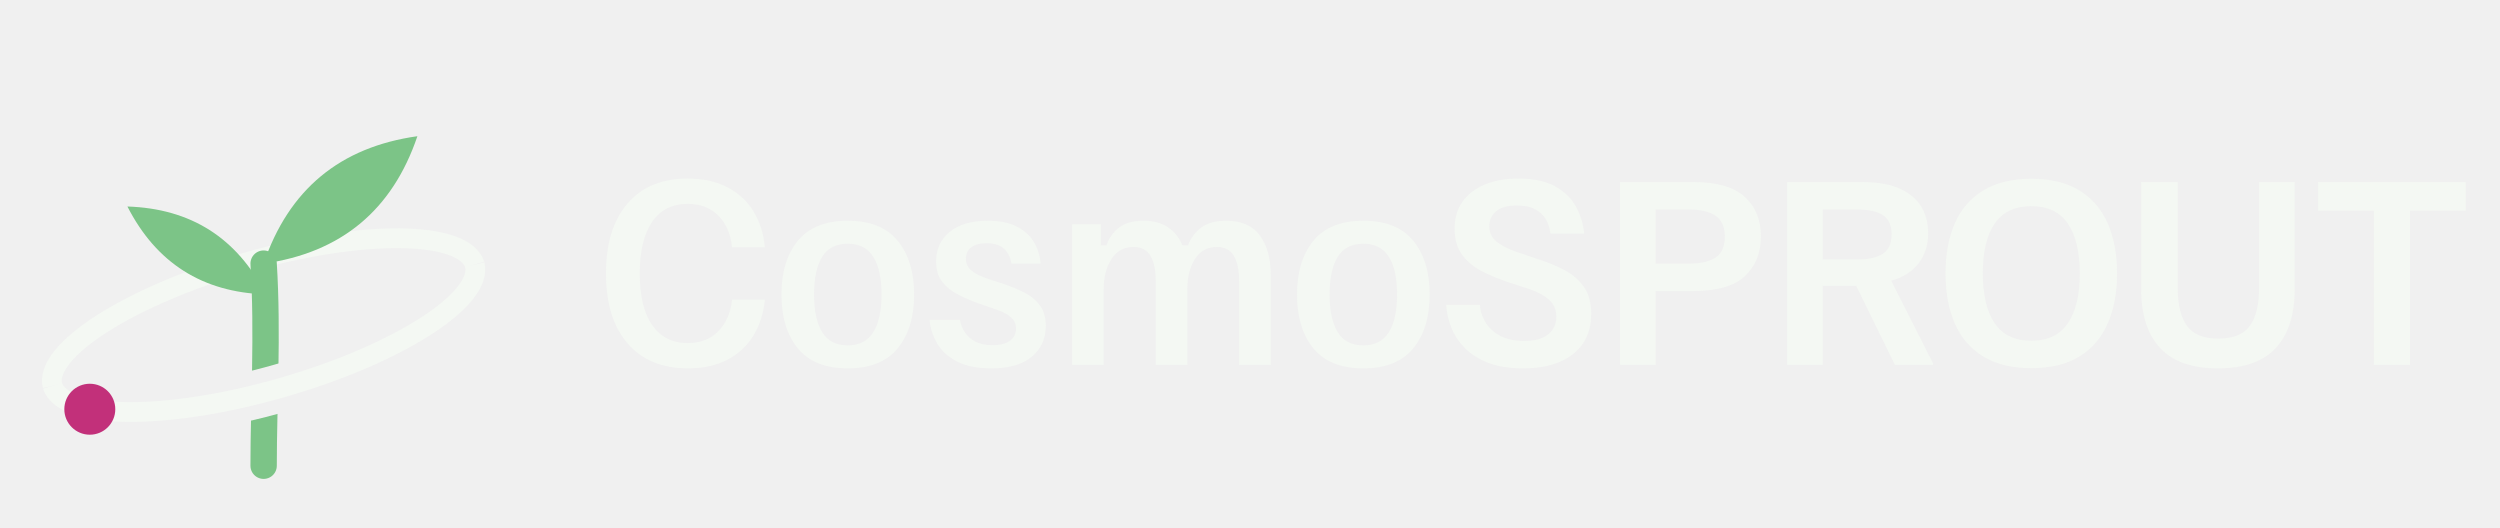
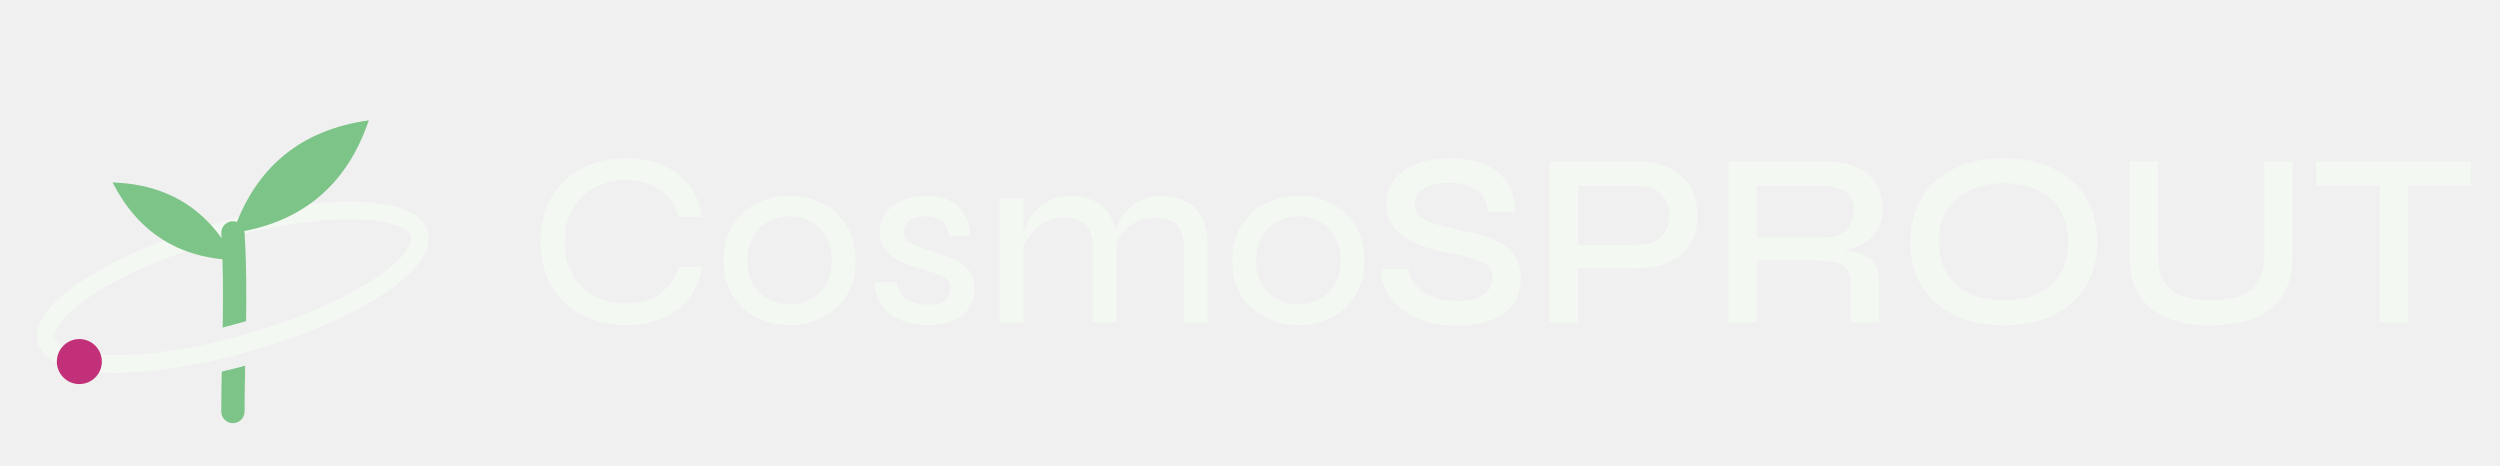
- <svg xmlns="http://www.w3.org/2000/svg" viewBox="0 0 569 120" width="569" height="120" role="img" aria-label="CosmoSPROUT">
+ <svg xmlns="http://www.w3.org/2000/svg" viewBox="0 0 644 120" width="644" height="120" role="img" aria-label="CosmoSPROUT">
  <defs>
    <mask id="gapl-white" maskUnits="userSpaceOnUse" x="0" y="0" width="120" height="120">
      <rect width="120" height="120" fill="#fff" />
      <path d="M108.06,60.22 A50,15 -16 0 1 11.94,87.78" fill="none" stroke="#000" stroke-width="11" />
    </mask>
  </defs>
  <path d="M11.94,87.78 A50,15 -16 0 1 108.06,60.22" fill="none" stroke="#F4F8F3" stroke-width="4.5" />
  <g mask="url(#gapl-white)">
    <path d="M60,106 C60,92 61,76 60,60" fill="none" stroke="#7CC487" stroke-width="6" stroke-linecap="round" />
  </g>
  <path d="M60.50,67.00 Q50.65,47.71 29.00,47.00 Q38.85,66.29 60.50,67.00Z" fill="#7CC487" />
  <path d="M60.00,60.00 Q86.43,56.28 95.00,31.00 Q68.57,34.72 60.00,60.00Z" fill="#7CC487" />
  <path d="M108.06,60.22 A50,15 -16 0 1 11.94,87.78" fill="none" stroke="#F4F8F3" stroke-width="4.5" />
  <circle cx="20.44" cy="93.14" r="5.8" fill="#C2307A" />
  <g transform="translate(136,83.04)" fill="#F4F8F3">
-     <path d="M20.59,0.80 Q11.73,0.80 6.82,-4.90 Q1.92,-10.61 1.92,-20.80 Q1.92,-30.99 6.80,-36.69 Q11.68,-42.40 20.53,-42.40 Q25.76,-42.40 29.54,-40.42 Q33.33,-38.45 35.49,-34.93 Q37.65,-31.41 38.08,-26.77 L30.61,-26.77 Q30.13,-31.36 27.46,-34.00 Q24.80,-36.64 20.53,-36.64 Q15.20,-36.64 12.40,-32.50 Q9.60,-28.37 9.60,-20.80 Q9.60,-13.07 12.45,-9.01 Q15.31,-4.96 20.48,-4.96 Q24.96,-4.96 27.57,-7.73 Q30.19,-10.51 30.61,-14.83 L38.08,-14.83 Q37.65,-10.24 35.49,-6.69 Q33.33,-3.15 29.57,-1.17 Q25.81,0.80 20.59,0.80 Z M56.96,0.80 Q49.33,0.80 45.59,-3.76 Q41.86,-8.32 41.86,-16.00 Q41.86,-23.68 45.59,-28.24 Q49.33,-32.80 56.96,-32.80 Q64.58,-32.80 68.31,-28.24 Q72.05,-23.68 72.05,-16.00 Q72.05,-8.32 68.31,-3.76 Q64.58,0.80 56.96,0.80 Z M56.96,-4.43 Q60.90,-4.43 62.77,-7.44 Q64.64,-10.45 64.64,-16.00 Q64.64,-21.60 62.77,-24.58 Q60.90,-27.57 56.96,-27.57 Q52.96,-27.57 51.12,-24.58 Q49.28,-21.60 49.28,-16.00 Q49.28,-10.45 51.12,-7.44 Q52.96,-4.43 56.96,-4.43 Z M89.60,0.80 Q84.74,0.80 81.70,-0.82 Q78.66,-2.45 77.22,-5.01 Q75.78,-7.57 75.57,-10.24 L82.50,-10.24 Q82.72,-8.75 83.60,-7.41 Q84.48,-6.08 86.02,-5.28 Q87.57,-4.48 89.92,-4.48 Q92.58,-4.48 93.91,-5.52 Q95.25,-6.56 95.25,-8.27 Q95.25,-9.76 94.13,-10.80 Q93.01,-11.84 90.61,-12.64 L86.77,-13.97 Q84.10,-14.93 81.91,-16.08 Q79.73,-17.23 78.39,-18.99 Q77.06,-20.75 77.06,-23.52 Q77.06,-27.73 80.15,-30.26 Q83.25,-32.80 88.80,-32.80 Q92.80,-32.80 95.38,-31.49 Q97.97,-30.19 99.30,-27.97 Q100.64,-25.76 100.85,-23.04 L94.18,-23.04 Q93.97,-25.01 92.61,-26.34 Q91.25,-27.68 88.53,-27.68 Q86.24,-27.68 85.04,-26.74 Q83.84,-25.81 83.84,-24.16 Q83.84,-22.56 85.04,-21.52 Q86.24,-20.48 88.69,-19.63 L92.48,-18.40 Q95.14,-17.49 97.33,-16.34 Q99.52,-15.20 100.77,-13.41 Q102.02,-11.63 102.02,-8.85 Q102.02,-4.53 98.85,-1.86 Q95.68,0.80 89.60,0.80 Z M108.00,-0.00 L108.00,-32.00 L114.56,-32.00 L114.56,-27.20 L115.84,-27.20 Q116.69,-29.71 118.71,-31.25 Q120.74,-32.80 124.26,-32.80 Q127.62,-32.80 129.83,-31.30 Q132.05,-29.81 133.12,-27.20 L134.40,-27.20 Q135.36,-29.76 137.46,-31.28 Q139.57,-32.80 143.09,-32.80 Q148.32,-32.80 150.77,-29.41 Q153.22,-26.03 153.22,-20.43 L153.22,-0.00 L146.02,-0.00 L146.02,-19.09 Q146.02,-22.83 144.82,-24.83 Q143.62,-26.83 140.96,-26.83 Q137.70,-26.83 135.97,-24.08 Q134.24,-21.33 134.24,-17.28 L134.24,-0.00 L127.04,-0.00 L127.04,-19.09 Q127.04,-22.83 125.84,-24.83 Q124.64,-26.83 121.97,-26.83 Q118.72,-26.83 116.96,-24.08 Q115.20,-21.33 115.20,-17.28 L115.20,-0.00 L108.00,-0.00 Z M174.30,0.80 Q166.67,0.80 162.93,-3.76 Q159.20,-8.32 159.20,-16.00 Q159.20,-23.68 162.93,-28.24 Q166.67,-32.80 174.30,-32.80 Q181.92,-32.80 185.65,-28.24 Q189.39,-23.68 189.39,-16.00 Q189.39,-8.32 185.65,-3.76 Q181.92,0.80 174.30,0.80 Z M174.30,-4.43 Q178.24,-4.43 180.11,-7.44 Q181.98,-10.45 181.98,-16.00 Q181.98,-21.60 180.11,-24.58 Q178.24,-27.57 174.30,-27.57 Q170.30,-27.57 168.46,-24.58 Q166.62,-21.60 166.62,-16.00 Q166.62,-10.45 168.46,-7.44 Q170.30,-4.43 174.30,-4.43 Z" />
-     <path transform="translate(191.39,0)" d="M19.31,0.80 Q14.61,0.80 11.36,-0.45 Q8.11,-1.71 6.03,-3.81 Q3.95,-5.92 2.93,-8.48 Q1.92,-11.04 1.76,-13.65 L9.44,-13.65 Q9.55,-11.63 10.67,-9.73 Q11.79,-7.84 14.00,-6.64 Q16.21,-5.44 19.57,-5.44 Q23.15,-5.44 24.99,-6.96 Q26.83,-8.48 26.83,-10.93 Q26.83,-13.39 25.17,-14.83 Q23.52,-16.27 20.91,-17.17 L15.36,-18.99 Q12.43,-20.00 9.76,-21.38 Q7.09,-22.77 5.38,-25.06 Q3.68,-27.36 3.68,-30.99 Q3.68,-34.67 5.52,-37.20 Q7.36,-39.73 10.61,-41.06 Q13.87,-42.40 18.13,-42.40 Q23.47,-42.40 26.67,-40.56 Q29.87,-38.72 31.36,-35.89 Q32.85,-33.07 33.17,-29.87 L25.49,-29.87 Q25.33,-31.47 24.56,-32.93 Q23.79,-34.40 22.16,-35.33 Q20.53,-36.27 17.76,-36.27 Q14.72,-36.27 13.14,-34.96 Q11.57,-33.65 11.57,-31.57 Q11.57,-29.33 13.28,-28.00 Q14.99,-26.67 17.65,-25.76 L23.15,-23.89 Q26.13,-22.93 28.77,-21.52 Q31.41,-20.11 33.09,-17.76 Q34.77,-15.41 34.77,-11.57 Q34.77,-5.76 30.66,-2.48 Q26.56,0.80 19.31,0.80 Z M41.34,-0.00 L41.34,-41.60 L58.08,-41.60 Q66.03,-41.60 69.71,-38.24 Q73.39,-34.88 73.39,-29.23 Q73.39,-23.57 69.73,-20.18 Q66.08,-16.80 58.08,-16.80 L49.44,-16.80 L49.44,-0.00 L41.34,-0.00 Z M49.44,-23.04 L57.02,-23.04 Q60.96,-23.04 63.07,-24.42 Q65.18,-25.81 65.18,-29.17 Q65.18,-32.53 63.07,-33.94 Q60.96,-35.36 57.02,-35.36 L49.44,-35.36 L49.44,-23.04 Z M79.36,-0.00 L79.36,-41.60 L96.48,-41.60 Q101.76,-41.60 105.06,-40.08 Q108.37,-38.56 109.91,-35.97 Q111.46,-33.39 111.46,-29.97 Q111.46,-26.03 109.33,-23.17 Q107.20,-20.32 103.04,-19.15 L112.58,-0.32 L112.58,-0.00 L103.89,-0.00 L95.09,-17.97 L87.46,-17.97 L87.46,-0.00 L79.36,-0.00 Z M87.46,-24.00 L95.41,-24.00 Q99.20,-24.00 101.17,-25.30 Q103.14,-26.61 103.14,-29.71 Q103.14,-32.80 101.14,-34.08 Q99.14,-35.36 95.41,-35.36 L87.46,-35.36 L87.46,-24.00 Z M134.93,0.75 Q128.37,0.75 124.02,-1.89 Q119.68,-4.53 117.54,-9.38 Q115.41,-14.24 115.41,-20.80 Q115.41,-27.41 117.54,-32.24 Q119.68,-37.07 124.02,-39.71 Q128.37,-42.35 134.93,-42.35 Q141.54,-42.35 145.86,-39.71 Q150.18,-37.07 152.31,-32.24 Q154.45,-27.41 154.45,-20.80 Q154.45,-14.24 152.31,-9.38 Q150.18,-4.53 145.86,-1.89 Q141.54,0.75 134.93,0.75 Z M134.93,-5.49 Q140.58,-5.49 143.27,-9.49 Q145.97,-13.49 145.97,-20.80 Q145.97,-28.16 143.27,-32.13 Q140.58,-36.11 134.93,-36.11 Q129.28,-36.11 126.58,-32.13 Q123.89,-28.16 123.89,-20.80 Q123.89,-13.49 126.58,-9.49 Q129.28,-5.49 134.93,-5.49 Z M177.38,0.80 Q168.53,0.80 164.23,-3.86 Q159.94,-8.53 159.94,-17.23 L159.94,-41.60 L168.26,-41.60 L168.26,-17.39 Q168.26,-11.84 170.34,-8.90 Q172.42,-5.97 177.49,-5.97 Q182.61,-5.97 184.69,-8.90 Q186.77,-11.84 186.77,-17.39 L186.77,-41.60 L194.88,-41.60 L194.88,-17.23 Q194.88,-8.53 190.61,-3.86 Q186.34,0.80 177.38,0.80 Z M212.90,-0.00 L212.90,-35.09 L200.21,-35.09 L200.21,-41.60 L233.81,-41.60 L233.81,-35.09 L221.12,-35.09 L221.12,-0.00 L212.90,-0.00 Z" />
+     <path d="M44.67,-14.21 Q44.10,-9.54 41.50,-6.21 Q38.91,-2.88 34.75,-1.09 Q30.59,0.70 25.28,0.70 Q20.48,0.70 16.48,-0.77 Q12.48,-2.24 9.53,-4.99 Q6.59,-7.74 4.92,-11.74 Q3.26,-15.74 3.26,-20.74 Q3.26,-25.79 4.92,-29.76 Q6.59,-33.73 9.53,-36.51 Q12.48,-39.30 16.48,-40.77 Q20.48,-42.24 25.28,-42.24 Q30.66,-42.24 34.82,-40.41 Q38.98,-38.59 41.57,-35.23 Q44.16,-31.87 44.74,-27.20 L38.85,-27.20 Q38.02,-30.21 36.10,-32.32 Q34.18,-34.43 31.42,-35.55 Q28.67,-36.67 25.28,-36.67 Q20.93,-36.67 17.34,-34.81 Q13.76,-32.96 11.61,-29.44 Q9.47,-25.92 9.47,-20.74 Q9.47,-15.62 11.61,-12.06 Q13.76,-8.51 17.34,-6.68 Q20.93,-4.86 25.28,-4.86 Q28.67,-4.86 31.39,-5.95 Q34.11,-7.04 36.03,-9.15 Q37.95,-11.26 38.85,-14.21 L44.67,-14.21 Z M67.46,0.70 Q62.78,0.70 58.88,-1.28 Q54.98,-3.26 52.67,-6.97 Q50.37,-10.69 50.37,-15.87 Q50.37,-21.12 52.67,-24.86 Q54.98,-28.61 58.88,-30.59 Q62.78,-32.58 67.46,-32.58 Q72.13,-32.58 75.97,-30.59 Q79.81,-28.61 82.11,-24.86 Q84.42,-21.12 84.42,-15.87 Q84.42,-10.69 82.11,-6.97 Q79.81,-3.26 75.97,-1.28 Q72.13,0.70 67.46,0.70 Z M67.46,-4.61 Q70.34,-4.61 72.80,-5.92 Q75.26,-7.23 76.76,-9.76 Q78.27,-12.29 78.27,-15.87 Q78.27,-19.52 76.76,-22.08 Q75.26,-24.64 72.80,-25.98 Q70.34,-27.33 67.46,-27.33 Q64.58,-27.33 62.08,-26.01 Q59.58,-24.70 58.04,-22.14 Q56.51,-19.58 56.51,-15.87 Q56.51,-12.29 58.01,-9.76 Q59.52,-7.23 62.01,-5.92 Q64.51,-4.61 67.46,-4.61 Z M89.40,-10.37 L95.04,-10.37 Q95.36,-7.81 97.34,-6.17 Q99.32,-4.54 102.91,-4.54 Q105.21,-4.54 106.49,-5.08 Q107.77,-5.63 108.31,-6.59 Q108.86,-7.55 108.86,-8.70 Q108.86,-10.18 108.09,-10.98 Q107.32,-11.78 105.91,-12.32 Q104.51,-12.86 102.59,-13.38 Q100.48,-13.95 98.36,-14.72 Q96.25,-15.49 94.49,-16.57 Q92.73,-17.66 91.67,-19.29 Q90.62,-20.93 90.62,-23.30 Q90.62,-25.28 91.48,-27.01 Q92.35,-28.74 93.98,-29.98 Q95.61,-31.23 97.78,-31.90 Q99.96,-32.58 102.59,-32.58 Q106.24,-32.58 108.73,-31.26 Q111.23,-29.95 112.54,-27.58 Q113.85,-25.22 113.92,-22.14 L108.54,-22.14 Q108.09,-24.83 106.68,-26.08 Q105.28,-27.33 102.46,-27.33 Q99.71,-27.33 98.23,-26.24 Q96.76,-25.15 96.76,-23.30 Q96.76,-21.89 97.78,-21.02 Q98.81,-20.16 100.54,-19.52 Q102.27,-18.88 104.44,-18.18 Q106.49,-17.47 108.38,-16.73 Q110.27,-16.00 111.77,-15.01 Q113.28,-14.02 114.14,-12.45 Q115.00,-10.88 115.00,-8.58 Q115.00,-5.76 113.59,-3.68 Q112.19,-1.60 109.53,-0.45 Q106.88,0.70 103.10,0.70 Q99.64,0.70 97.24,-0.13 Q94.84,-0.96 93.21,-2.30 Q91.58,-3.65 90.71,-5.15 Q89.85,-6.66 89.56,-8.06 Q89.28,-9.47 89.40,-10.37 Z M121.47,-31.94 L127.62,-31.94 L127.62,-0.00 L121.47,-0.00 L121.47,-31.94 Z M139.78,-32.58 Q142.46,-32.58 144.64,-31.81 Q146.82,-31.04 148.35,-29.53 Q149.89,-28.03 150.75,-25.82 Q151.62,-23.62 151.62,-20.80 L151.62,-0.00 L145.54,-0.00 L145.54,-19.46 Q145.54,-23.23 143.71,-25.12 Q141.89,-27.01 138.18,-27.01 Q135.30,-27.01 132.93,-25.66 Q130.56,-24.32 129.05,-22.11 Q127.55,-19.90 127.23,-17.15 L127.17,-20.67 Q127.49,-23.23 128.54,-25.40 Q129.60,-27.58 131.23,-29.21 Q132.86,-30.85 135.04,-31.71 Q137.22,-32.58 139.78,-32.58 Z M163.20,-32.58 Q165.89,-32.58 168.06,-31.81 Q170.24,-31.04 171.77,-29.53 Q173.31,-28.03 174.17,-25.82 Q175.04,-23.62 175.04,-20.80 L175.04,-0.00 L168.96,-0.00 L168.96,-19.46 Q168.96,-23.23 167.13,-25.12 Q165.31,-27.01 161.60,-27.01 Q158.72,-27.01 156.35,-25.66 Q153.98,-24.32 152.48,-22.11 Q150.98,-19.90 150.66,-17.15 L150.59,-20.74 Q150.91,-23.30 151.96,-25.44 Q153.02,-27.58 154.68,-29.21 Q156.35,-30.85 158.52,-31.71 Q160.70,-32.58 163.20,-32.58 Z M198.53,0.70 Q193.85,0.70 189.95,-1.28 Q186.05,-3.26 183.74,-6.97 Q181.44,-10.69 181.44,-15.87 Q181.44,-21.12 183.74,-24.86 Q186.05,-28.61 189.95,-30.59 Q193.85,-32.58 198.53,-32.58 Q203.20,-32.58 207.04,-30.59 Q210.88,-28.61 213.18,-24.86 Q215.49,-21.12 215.49,-15.87 Q215.49,-10.69 213.18,-6.97 Q210.88,-3.26 207.04,-1.28 Q203.20,0.70 198.53,0.70 Z M198.53,-4.61 Q201.41,-4.61 203.87,-5.92 Q206.33,-7.23 207.83,-9.76 Q209.34,-12.29 209.34,-15.87 Q209.34,-19.52 207.83,-22.08 Q206.33,-24.64 203.87,-25.98 Q201.41,-27.33 198.53,-27.33 Q195.65,-27.33 193.15,-26.01 Q190.65,-24.70 189.11,-22.14 Q187.58,-19.58 187.58,-15.87 Q187.58,-12.29 189.08,-9.76 Q190.59,-7.23 193.08,-5.92 Q195.58,-4.61 198.53,-4.61 Z" />
+     <path transform="translate(217.49,0)" d="M2.24,-13.76 L9.34,-13.76 Q9.60,-11.39 11.23,-9.50 Q12.86,-7.62 15.58,-6.56 Q18.30,-5.50 21.82,-5.50 Q24.96,-5.50 27.01,-6.27 Q29.06,-7.04 30.05,-8.41 Q31.04,-9.79 31.04,-11.65 Q31.04,-13.50 29.85,-14.56 Q28.67,-15.62 26.24,-16.35 Q23.81,-17.09 20.03,-17.79 Q16.90,-18.37 13.95,-19.33 Q11.01,-20.29 8.67,-21.76 Q6.34,-23.23 4.99,-25.37 Q3.65,-27.52 3.65,-30.46 Q3.65,-33.79 5.53,-36.48 Q7.42,-39.17 11.13,-40.70 Q14.85,-42.24 20.16,-42.24 Q28.29,-42.24 32.57,-38.49 Q36.86,-34.75 36.74,-28.35 L29.76,-28.35 Q29.57,-32.38 26.81,-34.17 Q24.06,-35.97 19.84,-35.97 Q16.06,-35.97 13.50,-34.62 Q10.94,-33.28 10.94,-30.27 Q10.94,-28.99 11.55,-28.06 Q12.16,-27.14 13.57,-26.40 Q14.98,-25.66 17.44,-24.99 Q19.90,-24.32 23.49,-23.55 Q26.56,-23.04 29.25,-22.14 Q31.94,-21.25 33.95,-19.90 Q35.97,-18.56 37.12,-16.45 Q38.27,-14.34 38.27,-11.26 Q38.27,-7.74 36.48,-5.02 Q34.69,-2.30 31.01,-0.73 Q27.33,0.83 21.50,0.83 Q17.09,0.83 13.79,-0.22 Q10.50,-1.28 8.19,-2.97 Q5.89,-4.67 4.51,-6.65 Q3.14,-8.64 2.59,-10.53 Q2.05,-12.42 2.24,-13.76 Z M51.97,-13.89 L51.97,-19.97 L68.73,-19.97 Q72.25,-19.97 74.39,-22.01 Q76.54,-24.06 76.54,-27.52 Q76.54,-31.10 74.39,-33.12 Q72.25,-35.14 68.73,-35.14 L52.99,-35.14 L52.99,-0.00 L45.69,-0.00 L45.69,-41.47 L68.22,-41.47 Q71.49,-41.47 74.30,-40.60 Q77.12,-39.74 79.26,-38.01 Q81.41,-36.29 82.59,-33.69 Q83.77,-31.10 83.77,-27.52 Q83.77,-24.00 82.59,-21.41 Q81.41,-18.82 79.26,-17.15 Q77.12,-15.49 74.30,-14.69 Q71.49,-13.89 68.22,-13.89 L51.97,-13.89 Z M91.77,-0.00 L91.77,-41.47 L116.28,-41.47 Q120.89,-41.47 124.28,-40.16 Q127.68,-38.85 129.53,-36.13 Q131.39,-33.41 131.39,-29.18 Q131.39,-26.37 130.43,-24.35 Q129.47,-22.34 127.74,-21.06 Q126.01,-19.78 123.74,-19.07 Q121.47,-18.37 118.91,-18.18 L118.27,-18.62 Q122.36,-18.56 125.05,-17.89 Q127.74,-17.22 129.15,-15.39 Q130.56,-13.57 130.56,-10.05 L130.56,-0.00 L123.32,-0.00 L123.32,-9.66 Q123.32,-12.10 122.46,-13.47 Q121.60,-14.85 119.52,-15.39 Q117.44,-15.94 113.60,-15.94 L99.07,-15.94 L99.07,-0.00 L91.77,-0.00 Z M99.07,-21.89 L116.28,-21.89 Q120.12,-21.89 122.10,-23.81 Q124.09,-25.73 124.09,-28.86 Q124.09,-31.87 122.10,-33.50 Q120.12,-35.14 116.28,-35.14 L99.07,-35.14 L99.07,-21.89 Z M162.69,0.77 Q155.40,0.77 149.99,-1.85 Q144.58,-4.48 141.60,-9.28 Q138.63,-14.08 138.63,-20.74 Q138.63,-27.39 141.60,-32.22 Q144.58,-37.06 149.99,-39.65 Q155.40,-42.24 162.69,-42.24 Q170.05,-42.24 175.42,-39.65 Q180.80,-37.06 183.78,-32.22 Q186.76,-27.39 186.76,-20.74 Q186.76,-14.08 183.78,-9.28 Q180.80,-4.48 175.42,-1.85 Q170.05,0.77 162.69,0.77 Z M162.69,-5.63 Q167.56,-5.63 171.27,-7.29 Q174.98,-8.96 177.12,-12.32 Q179.27,-15.68 179.27,-20.74 Q179.27,-25.73 177.12,-29.09 Q174.98,-32.45 171.27,-34.14 Q167.56,-35.84 162.69,-35.84 Q157.89,-35.84 154.11,-34.14 Q150.34,-32.45 148.16,-29.09 Q145.99,-25.73 145.99,-20.74 Q145.99,-15.68 148.16,-12.32 Q150.34,-8.96 154.11,-7.29 Q157.89,-5.63 162.69,-5.63 Z M229.82,-17.47 L229.82,-41.47 L237.06,-41.47 L237.06,-16.90 Q237.06,-12.99 236.00,-10.04 Q234.94,-7.10 233.02,-5.05 Q231.10,-3.01 228.48,-1.69 Q225.86,-0.38 222.75,0.19 Q219.65,0.77 216.19,0.77 Q212.61,0.77 209.41,0.19 Q206.21,-0.38 203.58,-1.69 Q200.96,-3.01 199.07,-5.05 Q197.18,-7.10 196.12,-10.04 Q195.07,-12.99 195.07,-16.90 L195.07,-41.47 L202.37,-41.47 L202.37,-17.47 Q202.37,-12.61 204.19,-10.08 Q206.02,-7.55 209.15,-6.59 Q212.29,-5.63 216.19,-5.63 Q219.97,-5.63 223.04,-6.59 Q226.11,-7.55 227.96,-10.08 Q229.82,-12.61 229.82,-17.47 Z M243.20,-41.47 L283.01,-41.47 L283.01,-35.20 L243.20,-35.20 L243.20,-41.47 Z M259.52,-35.97 L266.75,-35.97 L266.75,-0.00 L259.52,-0.00 L259.52,-35.97 Z" />
  </g>
</svg>
